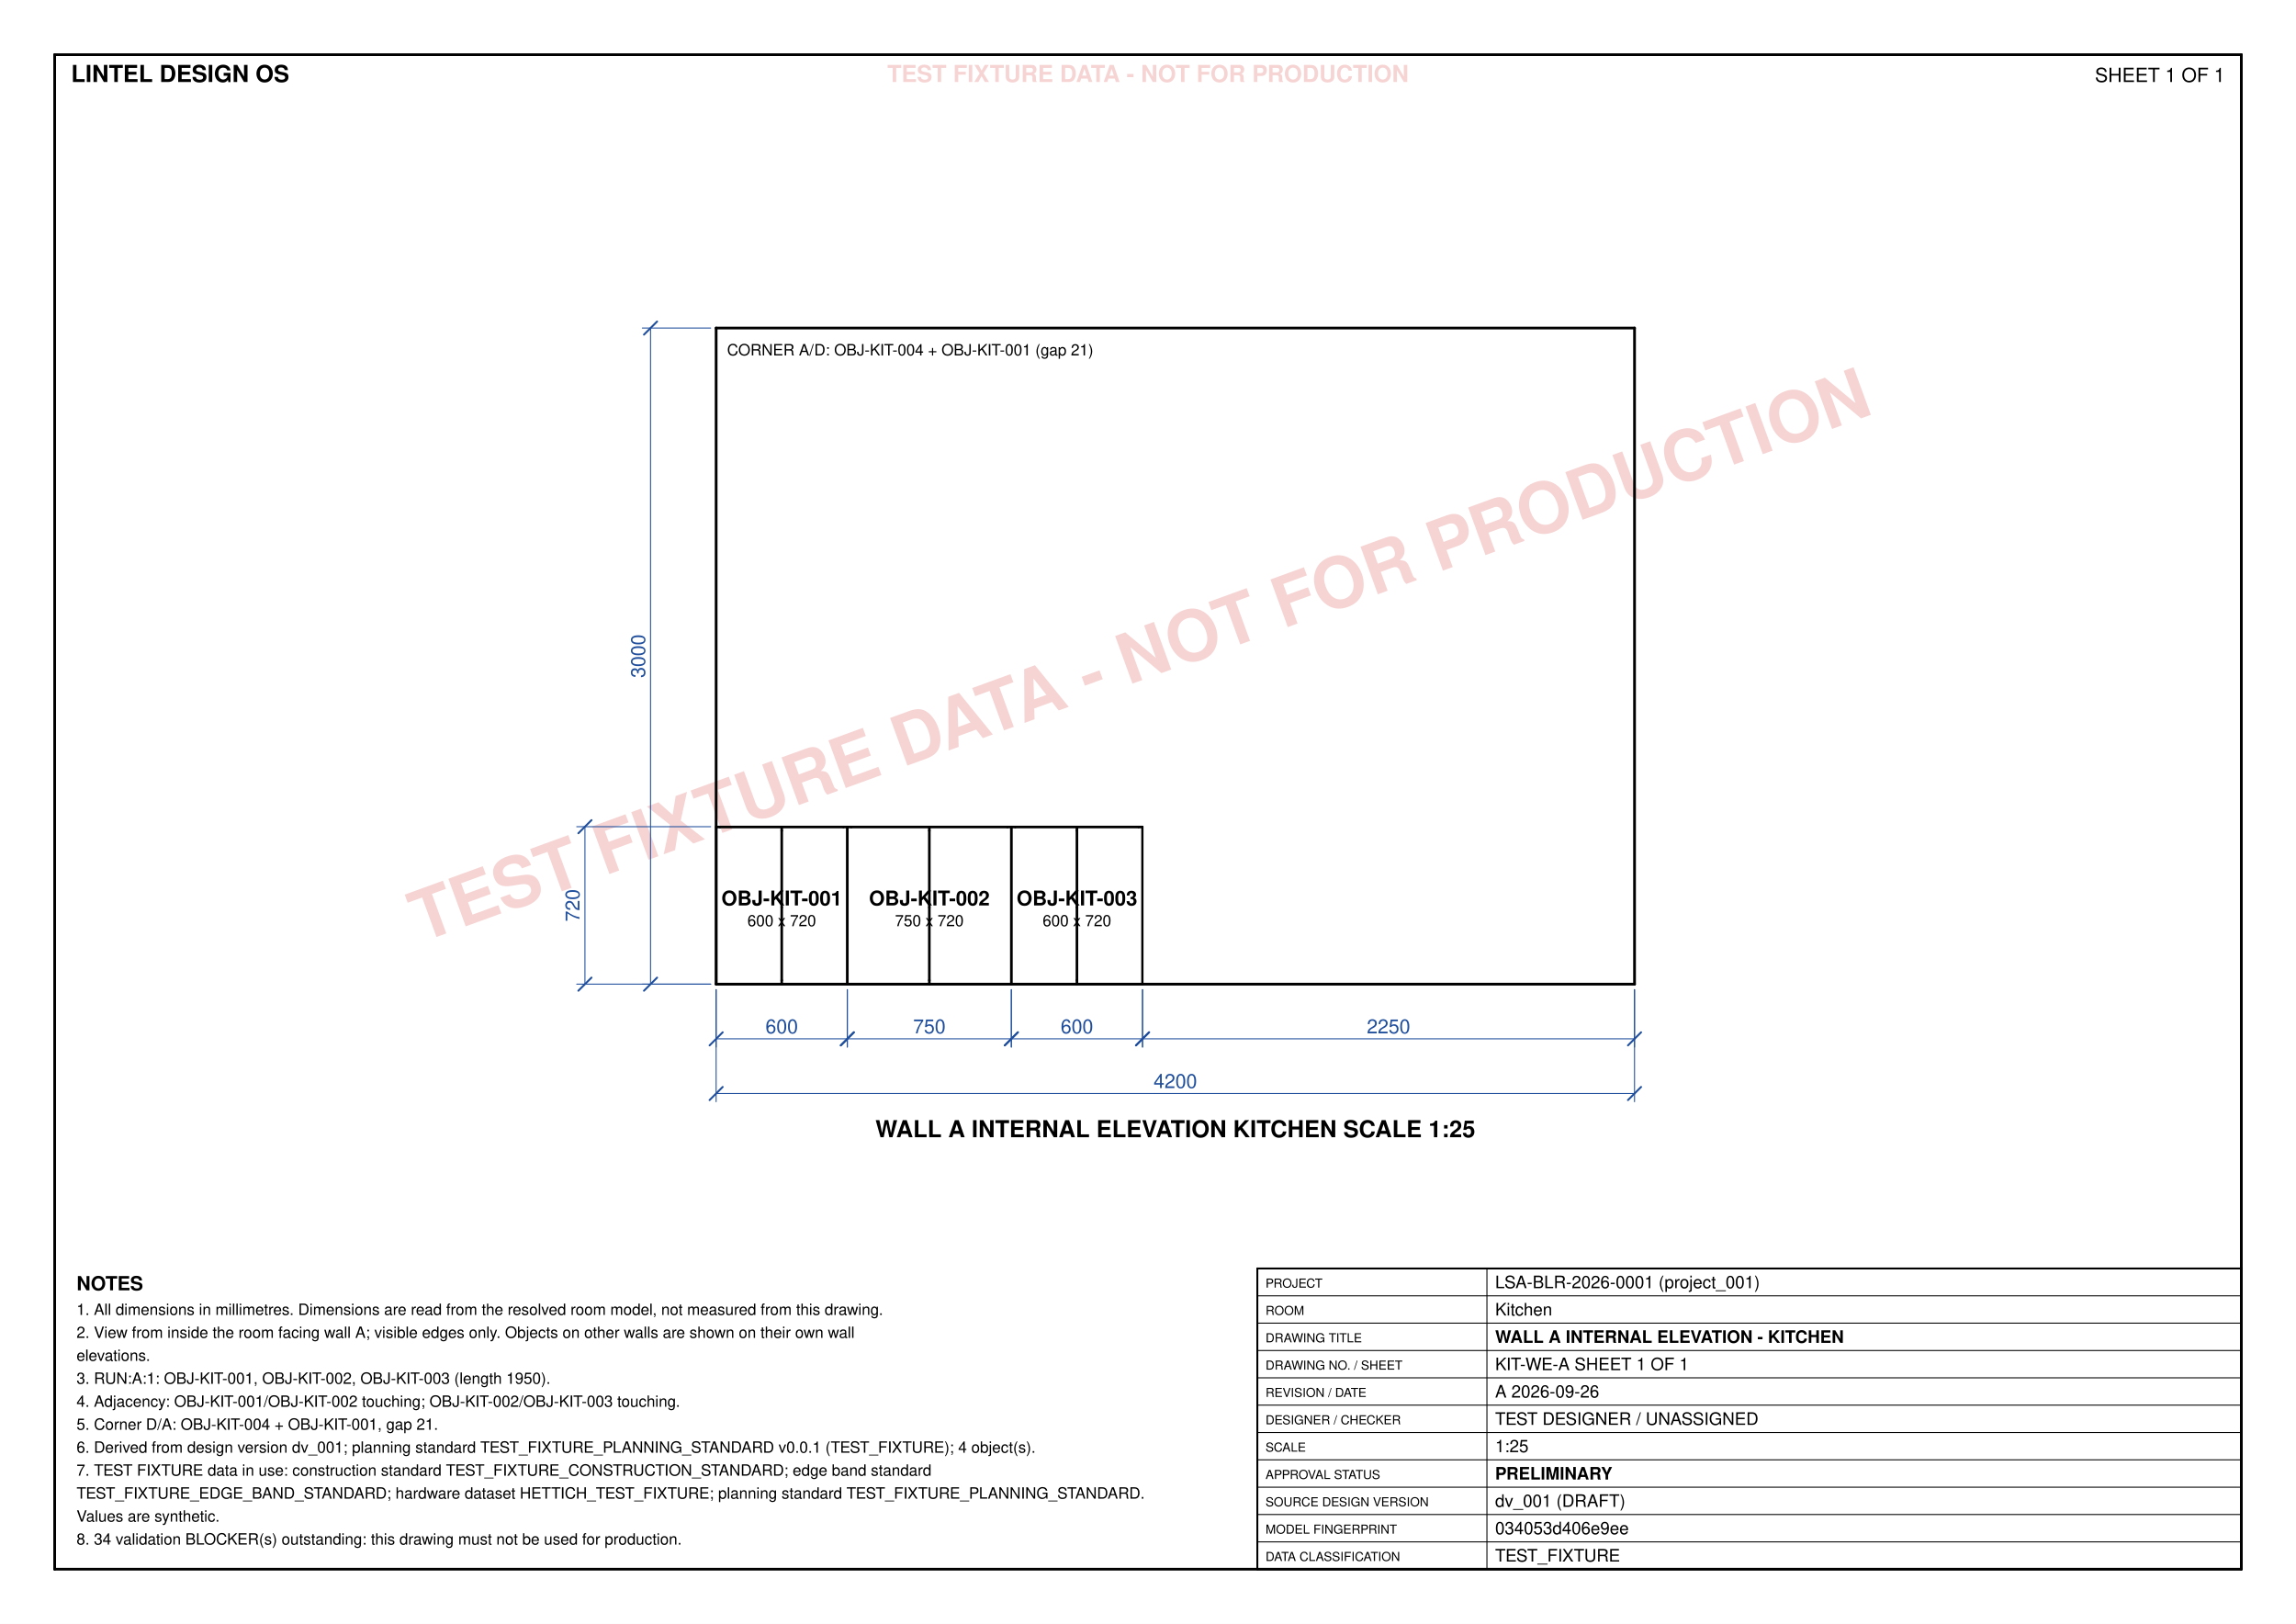
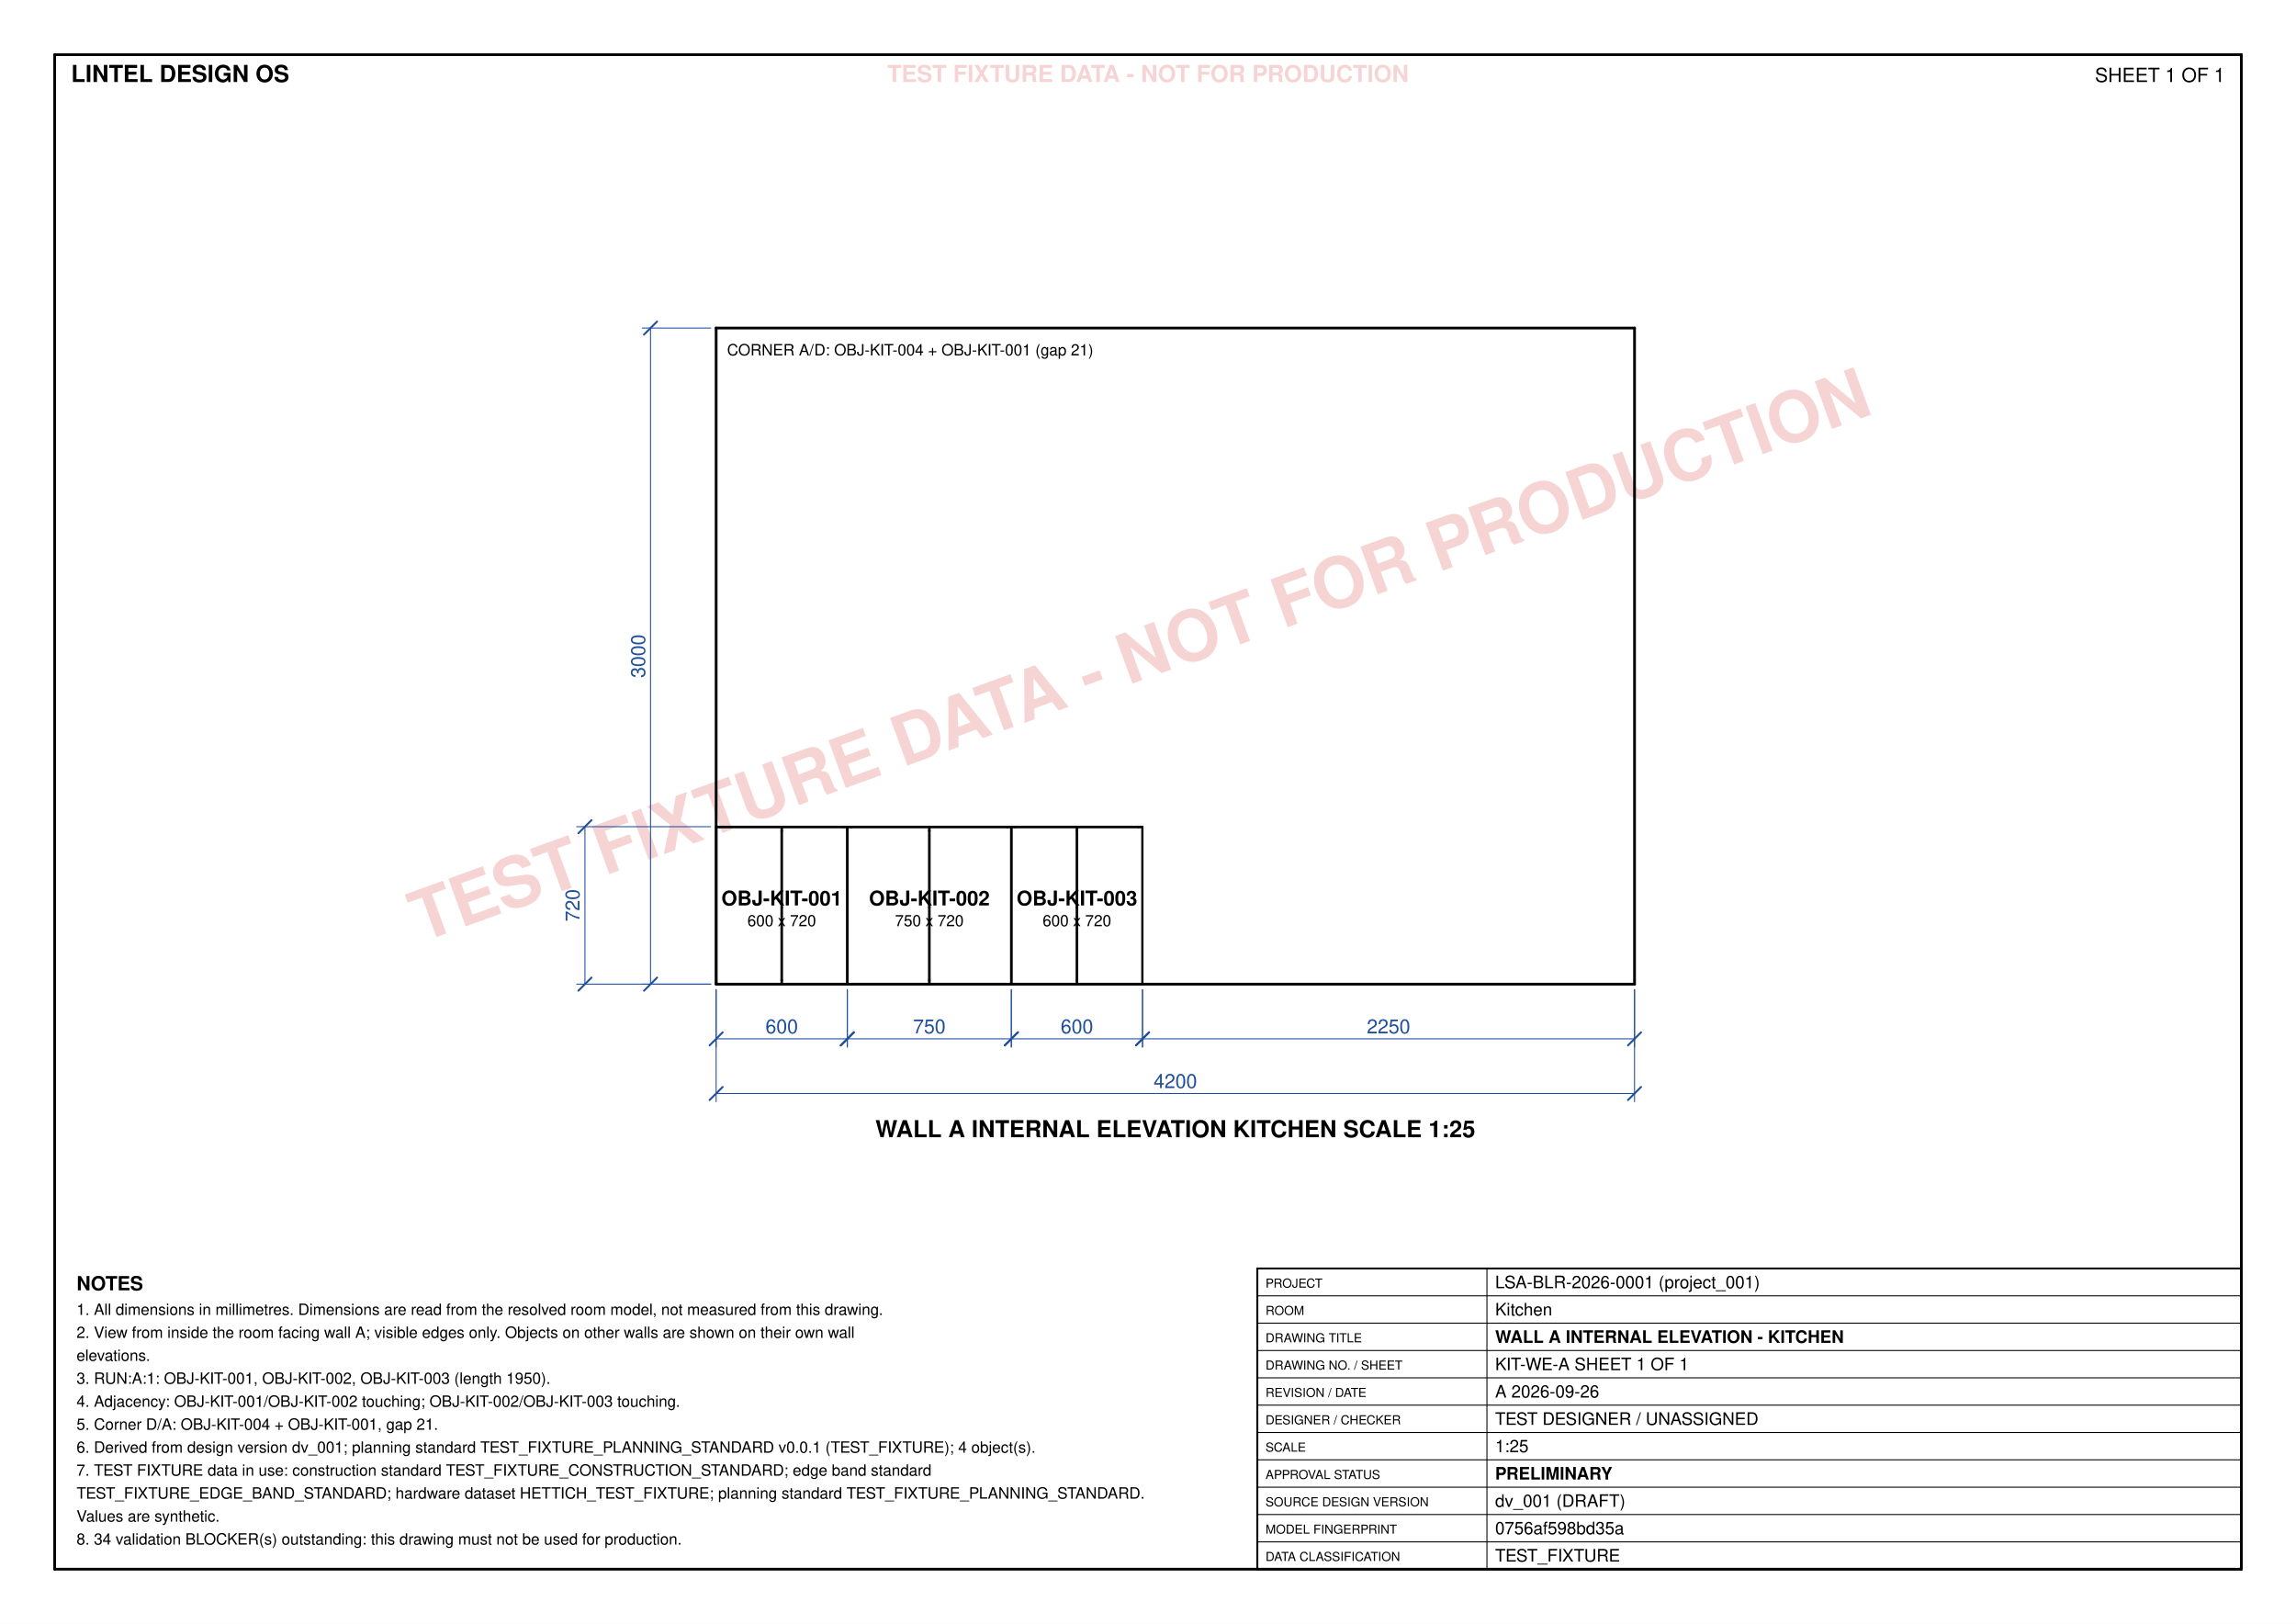
- <svg xmlns="http://www.w3.org/2000/svg" width="420mm" height="297mm" viewBox="0 0 420 297" data-drawing-id="DRW:dv_001:room_001:WALL_INTERNAL_ELEVATION:A:KIT-WE-A:RA" data-drawing-type="WALL_INTERNAL_ELEVATION" data-status="PRELIMINARY" data-design-version="dv_001" data-model-fingerprint="034053d406e9ee" data-classification="TEST_FIXTURE" data-content-hash="1c85763b91f7a5" data-sheet="1/1" data-room-id="room_001" data-objects="obj_001,obj_002,obj_003">
+ <svg xmlns="http://www.w3.org/2000/svg" width="420mm" height="297mm" viewBox="0 0 420 297" data-drawing-id="DRW:dv_001:room_001:WALL_INTERNAL_ELEVATION:A:KIT-WE-A:RA" data-drawing-type="WALL_INTERNAL_ELEVATION" data-status="PRELIMINARY" data-design-version="dv_001" data-model-fingerprint="0756af598bd35a" data-classification="TEST_FIXTURE" data-content-hash="180a4c229df304" data-sheet="1/1" data-room-id="room_001" data-objects="obj_001,obj_002,obj_003">
  <rect x="0" y="0" width="420" height="297" fill="#ffffff" />
  <g id="WATERMARK" fill="#d9534f" stroke="#d9534f" opacity="0.25" font-family="Helvetica, Arial, sans-serif" stroke-linecap="round">
    <text stroke="none" x="210" y="124" font-size="12.714" text-anchor="middle" font-weight="bold" transform="rotate(-20 210 124)">TEST FIXTURE DATA - NOT FOR PRODUCTION</text>
    <text stroke="none" x="210" y="15" font-size="4.286" text-anchor="middle" font-weight="bold">TEST FIXTURE DATA - NOT FOR PRODUCTION</text>
  </g>
  <g id="BORDER" fill="#000000" stroke="#000000" font-family="Helvetica, Arial, sans-serif" stroke-linecap="round">
    <line fill="none" x1="10" y1="10" x2="410" y2="10" stroke-width="0.5" />
    <line fill="none" x1="410" y1="10" x2="410" y2="287" stroke-width="0.5" />
    <line fill="none" x1="410" y1="287" x2="10" y2="287" stroke-width="0.5" />
    <line fill="none" x1="10" y1="287" x2="10" y2="10" stroke-width="0.5" />
    <text stroke="none" x="13" y="15" font-size="4.286" text-anchor="start" font-weight="bold">LINTEL DESIGN OS</text>
    <text stroke="none" x="407" y="15" font-size="3.571" text-anchor="end">SHEET 1 OF 1</text>
  </g>
  <g id="VISIBLE" fill="#000000" stroke="#000000" font-family="Helvetica, Arial, sans-serif" stroke-linecap="round">
    <line fill="none" x1="131" y1="180" x2="299" y2="180" stroke-width="0.5" />
    <line fill="none" x1="131" y1="60" x2="299" y2="60" stroke-width="0.5" />
    <line fill="none" x1="131" y1="180" x2="131" y2="60" stroke-width="0.5" />
    <line fill="none" x1="299" y1="180" x2="299" y2="60" stroke-width="0.5" />
    <line fill="none" x1="131" y1="180" x2="209" y2="180" stroke-width="0.35" />
    <line fill="none" x1="142.94" y1="179.28" x2="143.06" y2="179.28" stroke-width="0.35" />
    <line fill="none" x1="169.94" y1="179.28" x2="170.06" y2="179.28" stroke-width="0.35" />
    <line fill="none" x1="196.94" y1="179.28" x2="197.06" y2="179.28" stroke-width="0.35" />
    <line fill="none" x1="142.94" y1="165.96" x2="143.06" y2="165.96" stroke-width="0.35" />
    <line fill="none" x1="169.94" y1="165.96" x2="170.06" y2="165.96" stroke-width="0.35" />
    <line fill="none" x1="196.94" y1="165.96" x2="197.06" y2="165.96" stroke-width="0.35" />
    <line fill="none" x1="142.94" y1="165.24" x2="143.06" y2="165.24" stroke-width="0.35" />
    <line fill="none" x1="169.94" y1="165.24" x2="170.06" y2="165.24" stroke-width="0.35" />
    <line fill="none" x1="196.94" y1="165.24" x2="197.06" y2="165.24" stroke-width="0.35" />
    <line fill="none" x1="142.94" y1="151.92" x2="143.06" y2="151.92" stroke-width="0.35" />
    <line fill="none" x1="169.94" y1="151.92" x2="170.06" y2="151.92" stroke-width="0.35" />
    <line fill="none" x1="196.94" y1="151.92" x2="197.06" y2="151.92" stroke-width="0.35" />
    <line fill="none" x1="131.06" y1="151.32" x2="142.94" y2="151.32" stroke-width="0.35" />
    <line fill="none" x1="143.06" y1="151.32" x2="154.94" y2="151.32" stroke-width="0.35" />
    <line fill="none" x1="155.06" y1="151.32" x2="169.94" y2="151.32" stroke-width="0.35" />
    <line fill="none" x1="170.06" y1="151.32" x2="184.94" y2="151.32" stroke-width="0.35" />
    <line fill="none" x1="185.06" y1="151.32" x2="196.94" y2="151.32" stroke-width="0.35" />
    <line fill="none" x1="197.06" y1="151.32" x2="208.94" y2="151.32" stroke-width="0.35" />
    <line fill="none" x1="131" y1="151.2" x2="209" y2="151.2" stroke-width="0.35" />
    <line fill="none" x1="131" y1="180" x2="131" y2="151.2" stroke-width="0.35" />
    <line fill="none" x1="131.06" y1="180" x2="131.06" y2="151.32" stroke-width="0.35" />
    <line fill="none" x1="131.72" y1="151.32" x2="131.72" y2="151.2" stroke-width="0.35" />
    <line fill="none" x1="142.94" y1="180" x2="142.94" y2="151.32" stroke-width="0.35" />
    <line fill="none" x1="143.06" y1="180" x2="143.06" y2="151.32" stroke-width="0.35" />
    <line fill="none" x1="154.28" y1="151.32" x2="154.28" y2="151.2" stroke-width="0.35" />
    <line fill="none" x1="154.94" y1="180" x2="154.94" y2="151.32" stroke-width="0.35" />
    <line fill="none" x1="155" y1="180" x2="155" y2="151.2" stroke-width="0.35" />
    <line fill="none" x1="155.06" y1="180" x2="155.06" y2="151.32" stroke-width="0.35" />
    <line fill="none" x1="155.72" y1="151.32" x2="155.72" y2="151.2" stroke-width="0.35" />
    <line fill="none" x1="169.94" y1="180" x2="169.94" y2="151.32" stroke-width="0.35" />
    <line fill="none" x1="170.06" y1="180" x2="170.06" y2="151.32" stroke-width="0.35" />
    <line fill="none" x1="184.28" y1="151.32" x2="184.28" y2="151.2" stroke-width="0.35" />
    <line fill="none" x1="184.94" y1="180" x2="184.94" y2="151.32" stroke-width="0.35" />
    <line fill="none" x1="185" y1="180" x2="185" y2="151.2" stroke-width="0.35" />
    <line fill="none" x1="185.06" y1="180" x2="185.06" y2="151.32" stroke-width="0.35" />
    <line fill="none" x1="185.72" y1="151.32" x2="185.72" y2="151.2" stroke-width="0.35" />
    <line fill="none" x1="196.94" y1="180" x2="196.94" y2="151.32" stroke-width="0.35" />
    <line fill="none" x1="197.06" y1="180" x2="197.06" y2="151.32" stroke-width="0.35" />
    <line fill="none" x1="208.28" y1="151.32" x2="208.28" y2="151.2" stroke-width="0.35" />
    <line fill="none" x1="208.94" y1="180" x2="208.94" y2="151.32" stroke-width="0.35" />
    <line fill="none" x1="209" y1="180" x2="209" y2="151.2" stroke-width="0.35" />
  </g>
  <g id="DIMENSION" fill="#1f4e9c" stroke="#1f4e9c" font-family="Helvetica, Arial, sans-serif" stroke-linecap="round">
    <line fill="none" x1="131" y1="181" x2="131" y2="191.5" stroke-width="0.18" />
    <line fill="none" x1="129.8" y1="191.2" x2="132.2" y2="188.8" stroke-width="0.35" />
    <line fill="none" x1="155" y1="181" x2="155" y2="191.5" stroke-width="0.18" />
    <line fill="none" x1="153.8" y1="191.2" x2="156.2" y2="188.8" stroke-width="0.35" />
    <line fill="none" x1="131" y1="190" x2="155" y2="190" stroke-width="0.18" />
    <text stroke="none" x="143" y="189" font-size="3.571" text-anchor="middle">600</text>
    <line fill="none" x1="155" y1="181" x2="155" y2="191.5" stroke-width="0.18" />
    <line fill="none" x1="153.8" y1="191.2" x2="156.2" y2="188.8" stroke-width="0.35" />
    <line fill="none" x1="185" y1="181" x2="185" y2="191.5" stroke-width="0.18" />
    <line fill="none" x1="183.8" y1="191.2" x2="186.2" y2="188.8" stroke-width="0.35" />
    <line fill="none" x1="155" y1="190" x2="185" y2="190" stroke-width="0.18" />
    <text stroke="none" x="170" y="189" font-size="3.571" text-anchor="middle">750</text>
    <line fill="none" x1="185" y1="181" x2="185" y2="191.5" stroke-width="0.18" />
    <line fill="none" x1="183.8" y1="191.2" x2="186.2" y2="188.8" stroke-width="0.35" />
    <line fill="none" x1="209" y1="181" x2="209" y2="191.5" stroke-width="0.18" />
    <line fill="none" x1="207.8" y1="191.2" x2="210.2" y2="188.8" stroke-width="0.35" />
    <line fill="none" x1="185" y1="190" x2="209" y2="190" stroke-width="0.18" />
    <text stroke="none" x="197" y="189" font-size="3.571" text-anchor="middle">600</text>
    <line fill="none" x1="209" y1="181" x2="209" y2="191.5" stroke-width="0.18" />
    <line fill="none" x1="207.8" y1="191.2" x2="210.2" y2="188.8" stroke-width="0.35" />
    <line fill="none" x1="299" y1="181" x2="299" y2="191.5" stroke-width="0.18" />
    <line fill="none" x1="297.8" y1="191.2" x2="300.2" y2="188.8" stroke-width="0.35" />
    <line fill="none" x1="209" y1="190" x2="299" y2="190" stroke-width="0.18" />
    <text stroke="none" x="254" y="189" font-size="3.571" text-anchor="middle">2250</text>
    <line fill="none" x1="131" y1="181" x2="131" y2="201.5" stroke-width="0.18" />
    <line fill="none" x1="129.8" y1="201.2" x2="132.2" y2="198.8" stroke-width="0.35" />
    <line fill="none" x1="299" y1="181" x2="299" y2="201.5" stroke-width="0.18" />
    <line fill="none" x1="297.8" y1="201.2" x2="300.2" y2="198.8" stroke-width="0.35" />
    <line fill="none" x1="131" y1="200" x2="299" y2="200" stroke-width="0.18" />
    <text stroke="none" x="215" y="199" font-size="3.571" text-anchor="middle">4200</text>
    <line fill="none" x1="130" y1="180" x2="117.5" y2="180" stroke-width="0.18" />
    <line fill="none" x1="117.8" y1="181.2" x2="120.2" y2="178.8" stroke-width="0.35" />
    <line fill="none" x1="130" y1="60" x2="117.5" y2="60" stroke-width="0.18" />
    <line fill="none" x1="117.8" y1="61.2" x2="120.2" y2="58.8" stroke-width="0.35" />
    <line fill="none" x1="119" y1="180" x2="119" y2="60" stroke-width="0.18" />
    <text stroke="none" x="118" y="120" font-size="3.571" text-anchor="middle" transform="rotate(-90 118 120)">3000</text>
    <line fill="none" x1="130" y1="180" x2="105.5" y2="180" stroke-width="0.18" />
    <line fill="none" x1="105.8" y1="181.2" x2="108.2" y2="178.8" stroke-width="0.35" />
    <line fill="none" x1="130" y1="151.2" x2="105.5" y2="151.2" stroke-width="0.18" />
    <line fill="none" x1="105.8" y1="152.4" x2="108.2" y2="150" stroke-width="0.35" />
    <line fill="none" x1="107" y1="180" x2="107" y2="151.2" stroke-width="0.18" />
    <text stroke="none" x="106" y="165.6" font-size="3.571" text-anchor="middle" transform="rotate(-90 106 165.6)">720</text>
  </g>
  <g id="ANNOTATION" fill="#000000" stroke="#000000" font-family="Helvetica, Arial, sans-serif" stroke-linecap="round">
    <text stroke="none" x="143" y="165.6" font-size="3.714" text-anchor="middle" font-weight="bold">OBJ-KIT-001</text>
    <text stroke="none" x="143" y="169.4" font-size="2.857" text-anchor="middle">600 x 720</text>
    <text stroke="none" x="170" y="165.6" font-size="3.714" text-anchor="middle" font-weight="bold">OBJ-KIT-002</text>
    <text stroke="none" x="170" y="169.4" font-size="2.857" text-anchor="middle">750 x 720</text>
    <text stroke="none" x="197" y="165.6" font-size="3.714" text-anchor="middle" font-weight="bold">OBJ-KIT-003</text>
    <text stroke="none" x="197" y="169.4" font-size="2.857" text-anchor="middle">600 x 720</text>
    <text stroke="none" x="133" y="65" font-size="2.857" text-anchor="start">CORNER A/D: OBJ-KIT-004 + OBJ-KIT-001 (gap 21)</text>
    <text stroke="none" x="215" y="208" font-size="4.286" text-anchor="middle" font-weight="bold">WALL A INTERNAL ELEVATION  KITCHEN  SCALE 1:25</text>
    <text stroke="none" x="14" y="236" font-size="3.571" text-anchor="start" font-weight="bold">NOTES</text>
    <text stroke="none" x="14" y="240.5" font-size="2.857" text-anchor="start">1. All dimensions in millimetres. Dimensions are read from the resolved room model, not measured from this drawing.</text>
    <text stroke="none" x="14" y="244.7" font-size="2.857" text-anchor="start">2. View from inside the room facing wall A; visible edges only. Objects on other walls are shown on their own wall</text>
    <text stroke="none" x="14" y="248.9" font-size="2.857" text-anchor="start">   elevations.</text>
    <text stroke="none" x="14" y="253.1" font-size="2.857" text-anchor="start">3. RUN:A:1: OBJ-KIT-001, OBJ-KIT-002, OBJ-KIT-003 (length 1950).</text>
    <text stroke="none" x="14" y="257.3" font-size="2.857" text-anchor="start">4. Adjacency: OBJ-KIT-001/OBJ-KIT-002 touching; OBJ-KIT-002/OBJ-KIT-003 touching.</text>
    <text stroke="none" x="14" y="261.5" font-size="2.857" text-anchor="start">5. Corner D/A: OBJ-KIT-004 + OBJ-KIT-001, gap 21.</text>
    <text stroke="none" x="14" y="265.7" font-size="2.857" text-anchor="start">6. Derived from design version dv_001; planning standard TEST_FIXTURE_PLANNING_STANDARD v0.0.1 (TEST_FIXTURE); 4 object(s).</text>
    <text stroke="none" x="14" y="269.9" font-size="2.857" text-anchor="start">7. TEST FIXTURE data in use: construction standard TEST_FIXTURE_CONSTRUCTION_STANDARD; edge band standard</text>
    <text stroke="none" x="14" y="274.1" font-size="2.857" text-anchor="start">   TEST_FIXTURE_EDGE_BAND_STANDARD; hardware dataset HETTICH_TEST_FIXTURE; planning standard TEST_FIXTURE_PLANNING_STANDARD.</text>
    <text stroke="none" x="14" y="278.3" font-size="2.857" text-anchor="start">   Values are synthetic.</text>
    <text stroke="none" x="14" y="282.5" font-size="2.857" text-anchor="start">8. 34 validation BLOCKER(s) outstanding: this drawing must not be used for production.</text>
  </g>
  <g id="TITLE_BLOCK" fill="#000000" stroke="#000000" font-family="Helvetica, Arial, sans-serif" stroke-linecap="round">
    <line fill="none" x1="230" y1="232" x2="410" y2="232" stroke-width="0.35" />
    <line fill="none" x1="410" y1="232" x2="410" y2="287" stroke-width="0.35" />
    <line fill="none" x1="410" y1="287" x2="230" y2="287" stroke-width="0.35" />
    <line fill="none" x1="230" y1="287" x2="230" y2="232" stroke-width="0.35" />
    <line fill="none" x1="272" y1="232" x2="272" y2="287" stroke-width="0.18" />
    <text stroke="none" x="231.5" y="235.5" font-size="2.286" text-anchor="start">PROJECT</text>
    <text stroke="none" x="273.5" y="235.6" font-size="3.143" text-anchor="start">LSA-BLR-2026-0001 (project_001)</text>
    <line fill="none" x1="230" y1="237" x2="410" y2="237" stroke-width="0.18" />
    <text stroke="none" x="231.5" y="240.5" font-size="2.286" text-anchor="start">ROOM</text>
    <text stroke="none" x="273.5" y="240.6" font-size="3.143" text-anchor="start">Kitchen</text>
    <line fill="none" x1="230" y1="242" x2="410" y2="242" stroke-width="0.18" />
    <text stroke="none" x="231.5" y="245.5" font-size="2.286" text-anchor="start">DRAWING TITLE</text>
    <text stroke="none" x="273.5" y="245.6" font-size="3.143" text-anchor="start" font-weight="bold">WALL A INTERNAL ELEVATION - KITCHEN</text>
    <line fill="none" x1="230" y1="247" x2="410" y2="247" stroke-width="0.18" />
    <text stroke="none" x="231.5" y="250.5" font-size="2.286" text-anchor="start">DRAWING NO. / SHEET</text>
    <text stroke="none" x="273.5" y="250.6" font-size="3.143" text-anchor="start">KIT-WE-A   SHEET 1 OF 1</text>
    <line fill="none" x1="230" y1="252" x2="410" y2="252" stroke-width="0.18" />
    <text stroke="none" x="231.5" y="255.5" font-size="2.286" text-anchor="start">REVISION / DATE</text>
    <text stroke="none" x="273.5" y="255.6" font-size="3.143" text-anchor="start">A   2026-09-26</text>
    <line fill="none" x1="230" y1="257" x2="410" y2="257" stroke-width="0.18" />
    <text stroke="none" x="231.5" y="260.5" font-size="2.286" text-anchor="start">DESIGNER / CHECKER</text>
    <text stroke="none" x="273.5" y="260.6" font-size="3.143" text-anchor="start">TEST DESIGNER / UNASSIGNED</text>
    <line fill="none" x1="230" y1="262" x2="410" y2="262" stroke-width="0.18" />
    <text stroke="none" x="231.5" y="265.5" font-size="2.286" text-anchor="start">SCALE</text>
    <text stroke="none" x="273.5" y="265.6" font-size="3.143" text-anchor="start">1:25</text>
    <line fill="none" x1="230" y1="267" x2="410" y2="267" stroke-width="0.18" />
    <text stroke="none" x="231.5" y="270.5" font-size="2.286" text-anchor="start">APPROVAL STATUS</text>
    <text stroke="none" x="273.5" y="270.6" font-size="3.143" text-anchor="start" font-weight="bold">PRELIMINARY</text>
    <line fill="none" x1="230" y1="272" x2="410" y2="272" stroke-width="0.18" />
    <text stroke="none" x="231.5" y="275.5" font-size="2.286" text-anchor="start">SOURCE DESIGN VERSION</text>
    <text stroke="none" x="273.5" y="275.6" font-size="3.143" text-anchor="start">dv_001 (DRAFT)</text>
    <line fill="none" x1="230" y1="277" x2="410" y2="277" stroke-width="0.18" />
    <text stroke="none" x="231.5" y="280.5" font-size="2.286" text-anchor="start">MODEL FINGERPRINT</text>
-     <text stroke="none" x="273.5" y="280.6" font-size="3.143" text-anchor="start">034053d406e9ee</text>
+     <text stroke="none" x="273.5" y="280.6" font-size="3.143" text-anchor="start">0756af598bd35a</text>
    <line fill="none" x1="230" y1="282" x2="410" y2="282" stroke-width="0.18" />
    <text stroke="none" x="231.5" y="285.5" font-size="2.286" text-anchor="start">DATA CLASSIFICATION</text>
    <text stroke="none" x="273.5" y="285.6" font-size="3.143" text-anchor="start">TEST_FIXTURE</text>
  </g>
</svg>
